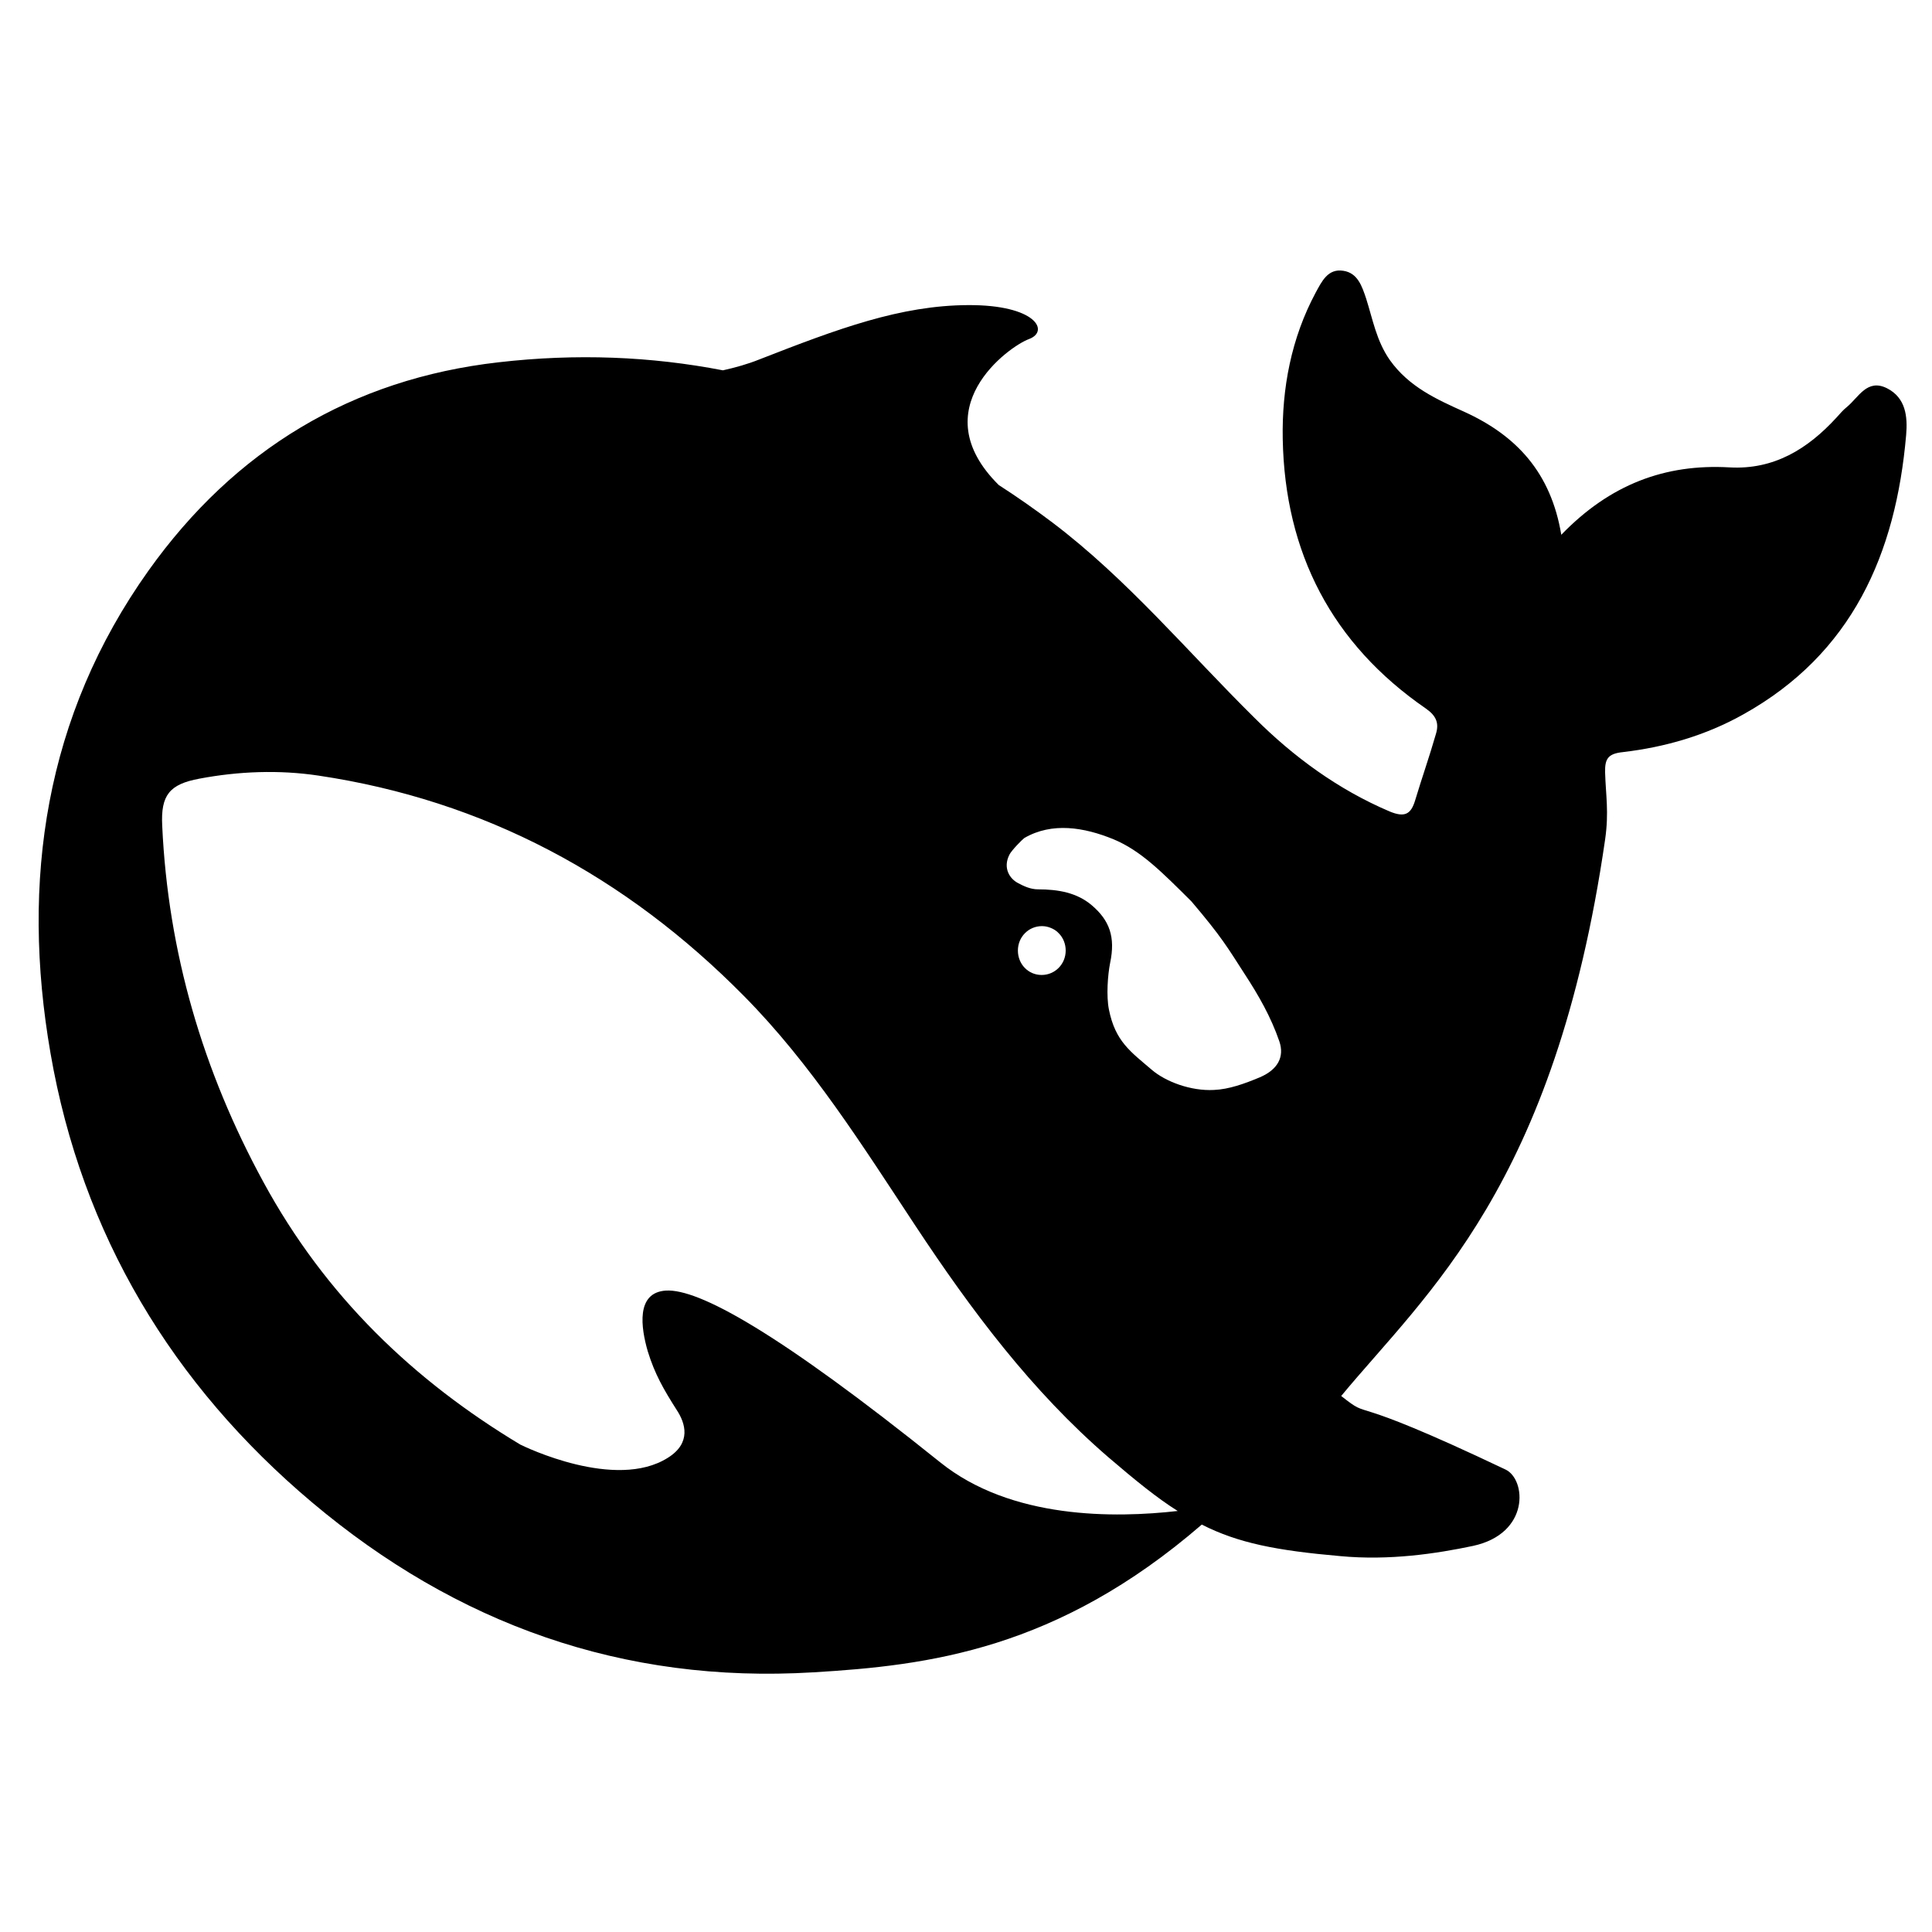
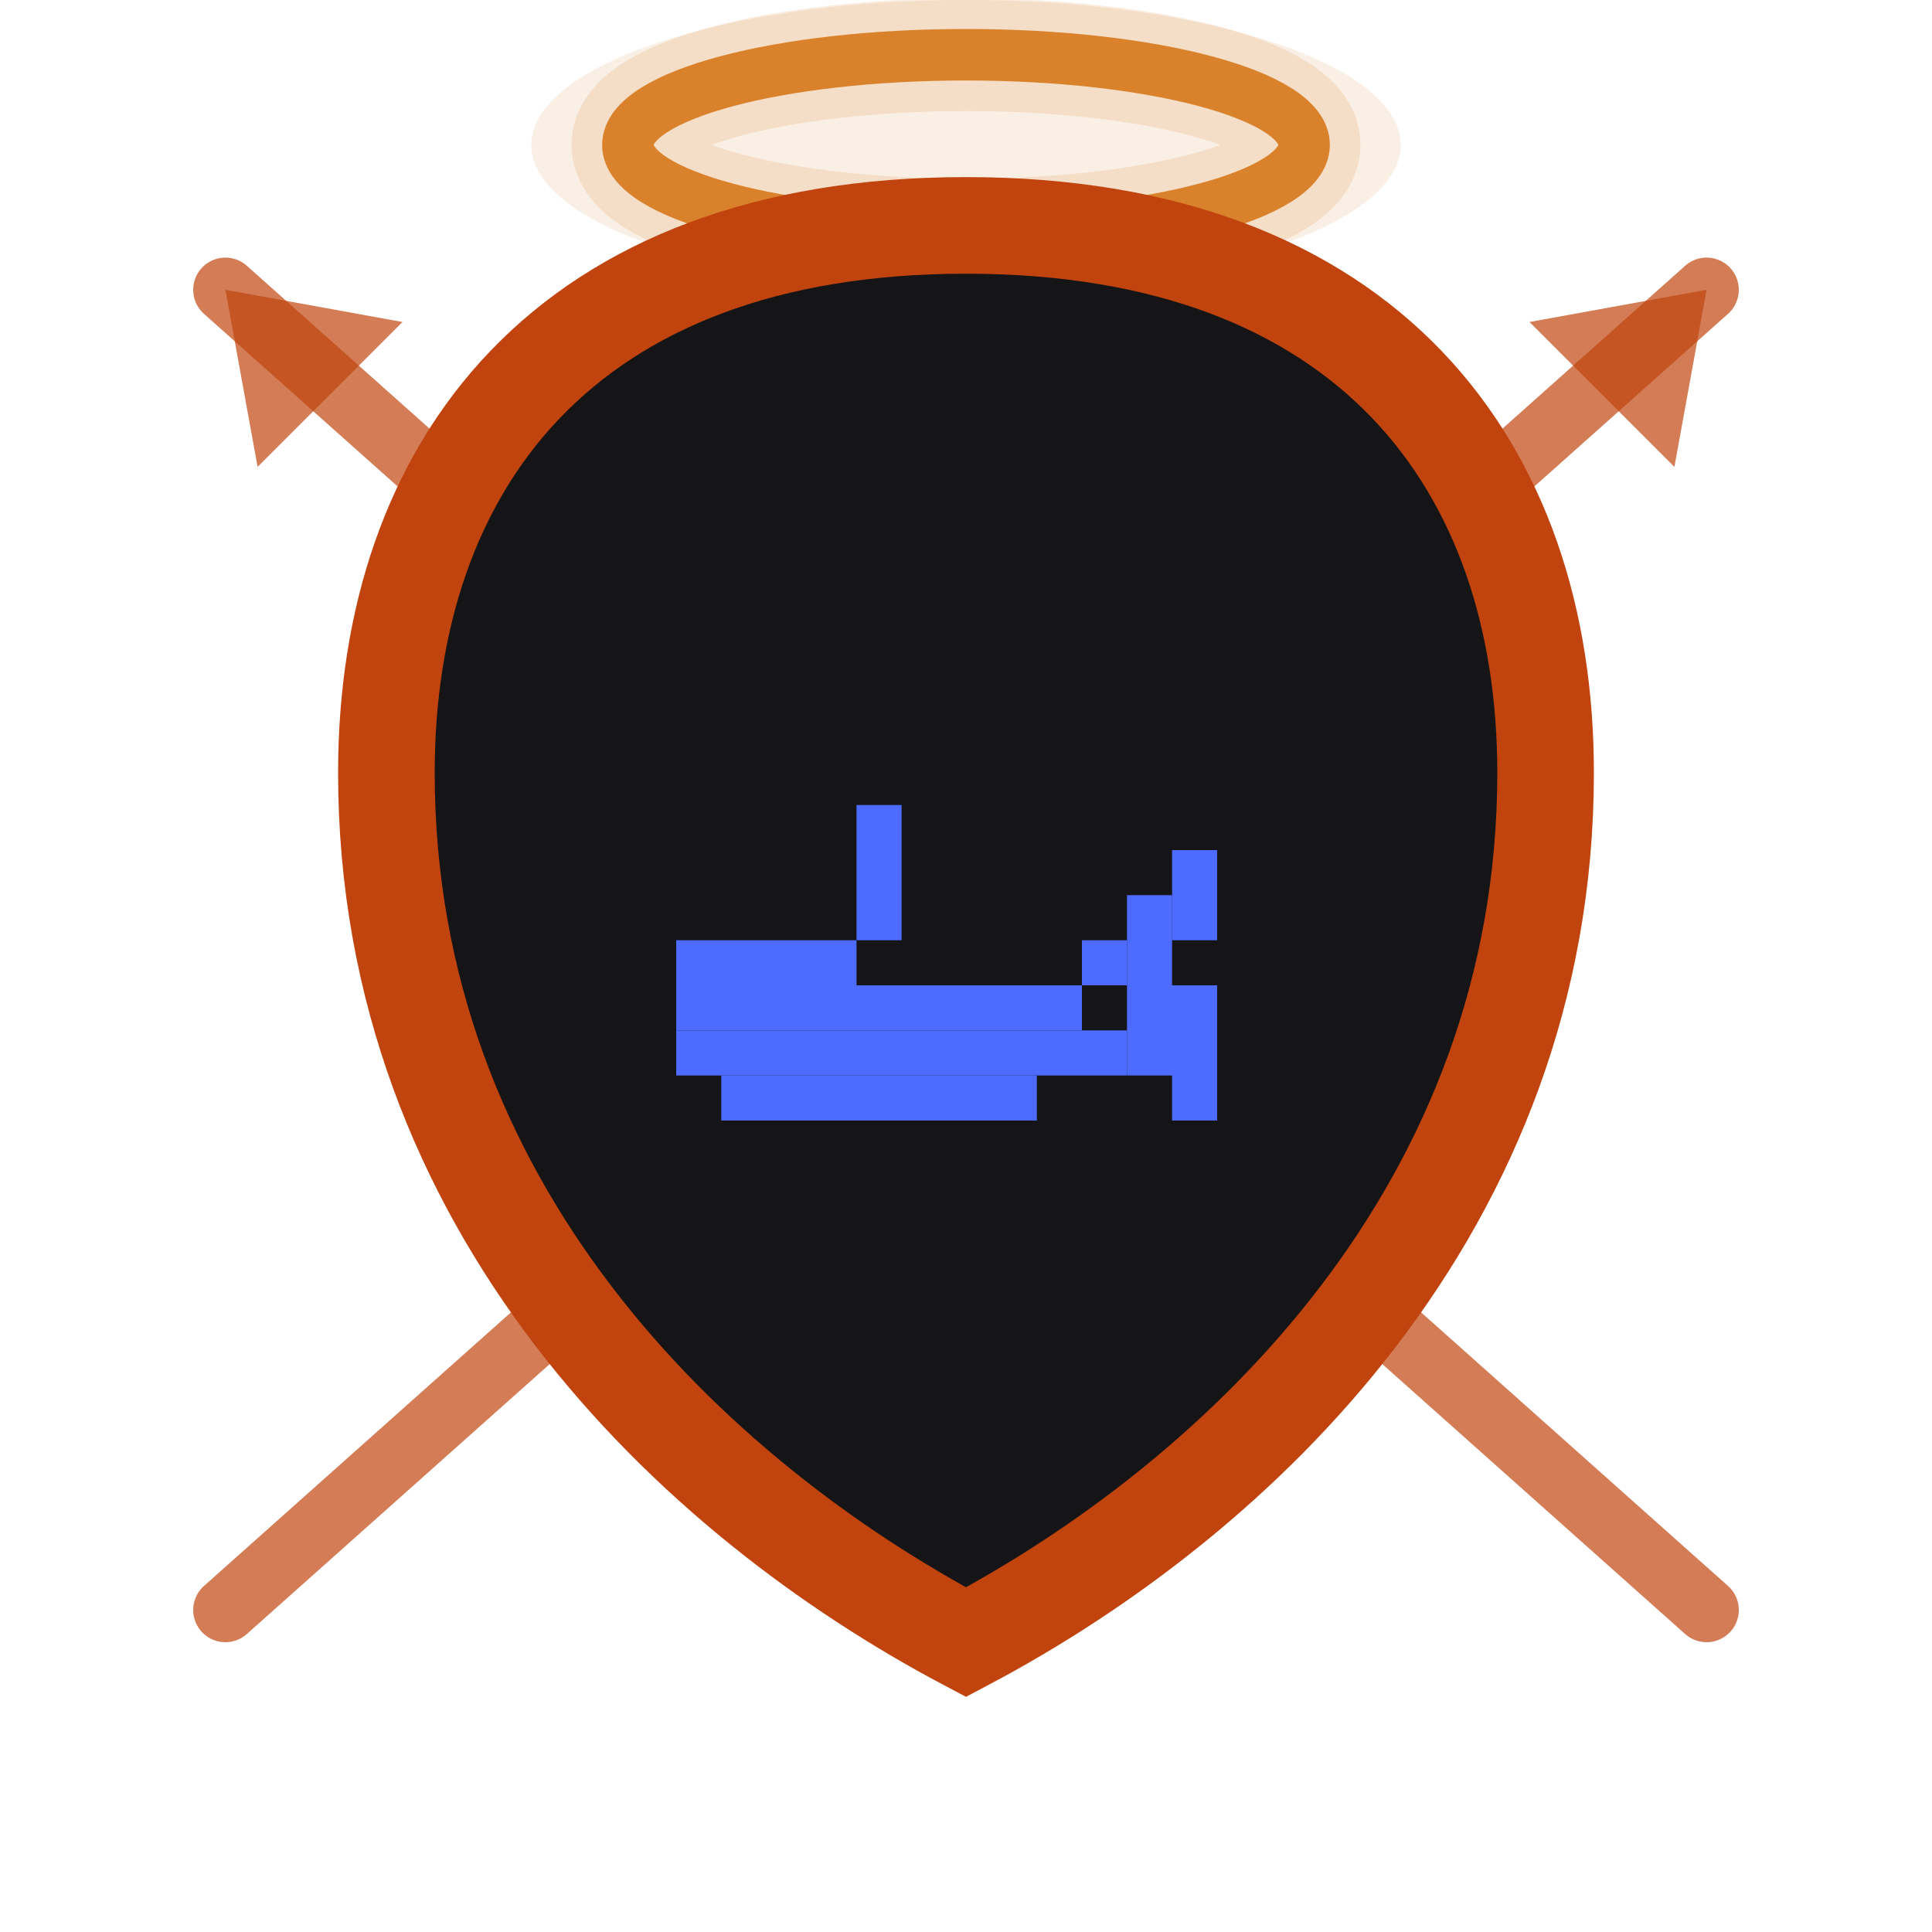
- <svg xmlns="http://www.w3.org/2000/svg" width="50" height="50" viewBox="0 0 50 50" fill="none">
-   <path id="path" d="M48.835 10.048C48.323 9.792 48.102 10.28 47.803 10.528C47.701 10.608 47.614 10.712 47.527 10.808C46.779 11.624 45.905 12.16 44.762 12.096C43.092 12 41.666 12.536 40.406 13.84C40.138 12.232 39.248 11.272 37.893 10.656C37.184 10.336 36.467 10.016 35.97 9.32C35.623 8.824 35.529 8.272 35.356 7.728C35.246 7.4 35.135 7.064 34.765 7.008C34.363 6.944 34.206 7.288 34.048 7.576C33.418 8.752 33.173 10.048 33.197 11.36C33.252 14.312 34.474 16.664 36.9 18.336C37.176 18.528 37.247 18.72 37.16 19C36.995 19.576 36.797 20.136 36.624 20.712C36.514 21.08 36.349 21.16 35.962 21C34.631 20.432 33.481 19.592 32.464 18.576C30.739 16.872 29.179 14.992 27.233 13.52C26.776 13.176 26.319 12.856 25.847 12.552C23.862 10.584 26.107 8.968 26.627 8.776C27.17 8.576 26.816 7.888 25.059 7.896C23.302 7.904 21.695 8.504 19.647 9.304C19.348 9.424 19.032 9.512 18.709 9.584C16.85 9.224 14.92 9.144 12.903 9.376C9.106 9.808 6.073 11.64 3.843 14.768C1.165 18.528 0.534 22.8 1.307 27.256C2.118 31.952 4.466 35.84 8.074 38.88C11.816 42.032 16.125 43.576 21.041 43.28C24.027 43.104 27.352 42.696 31.102 39.456C32.047 39.936 33.04 40.128 34.686 40.272C35.955 40.392 37.176 40.208 38.121 40.008C39.602 39.688 39.499 38.288 38.964 38.032C34.623 35.968 35.576 36.808 34.71 36.128C36.916 33.464 40.24 30.696 41.54 21.728C41.643 21.016 41.556 20.568 41.54 19.992C41.532 19.64 41.611 19.504 42.005 19.464C43.092 19.336 44.148 19.032 45.117 18.488C47.929 16.92 49.064 14.344 49.331 11.256C49.371 10.784 49.324 10.296 48.835 10.048ZM24.326 37.84C20.12 34.464 18.079 33.352 17.236 33.4C16.448 33.448 16.59 34.368 16.763 34.968C16.944 35.56 17.181 35.968 17.512 36.488C17.74 36.832 17.898 37.344 17.283 37.728C15.928 38.584 13.573 37.44 13.462 37.384C10.721 35.736 8.428 33.56 6.813 30.584C5.253 27.72 4.348 24.648 4.198 21.368C4.158 20.576 4.387 20.296 5.159 20.152C6.175 19.96 7.223 19.92 8.239 20.072C12.533 20.712 16.189 22.672 19.253 25.776C21.002 27.544 22.325 29.656 23.689 31.72C25.138 33.912 26.698 36 28.683 37.712C29.384 38.312 29.943 38.768 30.479 39.104C28.864 39.288 26.17 39.328 24.326 37.84ZM26.343 24.6C26.343 24.248 26.619 23.968 26.966 23.968C27.044 23.968 27.115 23.984 27.178 24.008C27.265 24.04 27.344 24.088 27.407 24.16C27.517 24.272 27.58 24.432 27.58 24.6C27.58 24.952 27.304 25.232 26.957 25.232C26.611 25.232 26.343 24.952 26.343 24.6ZM32.606 27.88C32.205 28.048 31.803 28.192 31.416 28.208C30.818 28.24 30.164 27.992 29.81 27.688C29.258 27.216 28.864 26.952 28.699 26.128C28.628 25.776 28.668 25.232 28.73 24.92C28.872 24.248 28.714 23.816 28.25 23.424C27.872 23.104 27.391 23.016 26.863 23.016C26.666 23.016 26.485 22.928 26.351 22.856C26.13 22.744 25.949 22.464 26.123 22.12C26.178 22.008 26.446 21.736 26.509 21.688C27.226 21.272 28.053 21.408 28.817 21.72C29.526 22.016 30.061 22.56 30.834 23.328C31.622 24.256 31.763 24.512 32.212 25.208C32.567 25.752 32.89 26.312 33.11 26.952C33.245 27.352 33.071 27.68 32.606 27.88Z" fill="#000" fill-opacity="1" fill-rule="nonzero" />
+ <svg xmlns="http://www.w3.org/2000/svg" viewBox="0 0 120 120" fill="none">
+   <ellipse cx="60" cy="9" rx="27" ry="9" fill="#D9822B" opacity=".13" />
+   <ellipse cx="60" cy="9" rx="21" ry="5.6" fill="none" stroke="#D9822B" stroke-width="7" opacity=".16" />
+   <ellipse cx="60" cy="9" rx="21" ry="5.6" fill="none" stroke="#D9822B" stroke-width="3.2" />
+   <path d="M14 100L106 18M106 100L14 18" stroke="#C1440E" stroke-width="4" stroke-linecap="round" opacity=".7" />
+   <path d="M106 18l-11 2 9 9zM14 18l11 2-9 9z" fill="#C1440E" opacity=".7" />
+   <path d="M60 14c25 0 36 15 36 34 0 27-19 45-36 54-17-9-36-27-36-54 0-19 11-34 36-34z" fill="#151517" stroke="#C1440E" stroke-width="6" />
+   <g fill="#4D6BFE" transform="translate(36.4 50) scale(2.8)">
+     <rect x="2" y="3" width="4" height="1" />
+     <rect x="2" y="4" width="9" height="1" />
+     <rect x="2" y="5" width="10" height="1" />
+     <rect x="3" y="6" width="7" height="1" />
+     <rect x="11" y="3" width="1" height="1" />
+     <rect x="12" y="2" width="1" height="2" />
+     <rect x="13" y="1" width="1" height="2" />
+     <rect x="12" y="4" width="2" height="2" />
+     <rect x="13" y="5" width="1" height="2" />
+     <rect x="6" y="1" width="1" height="2" />
+     <rect x="6" y="0" width="1" height="1" />
+   </g>
</svg>
